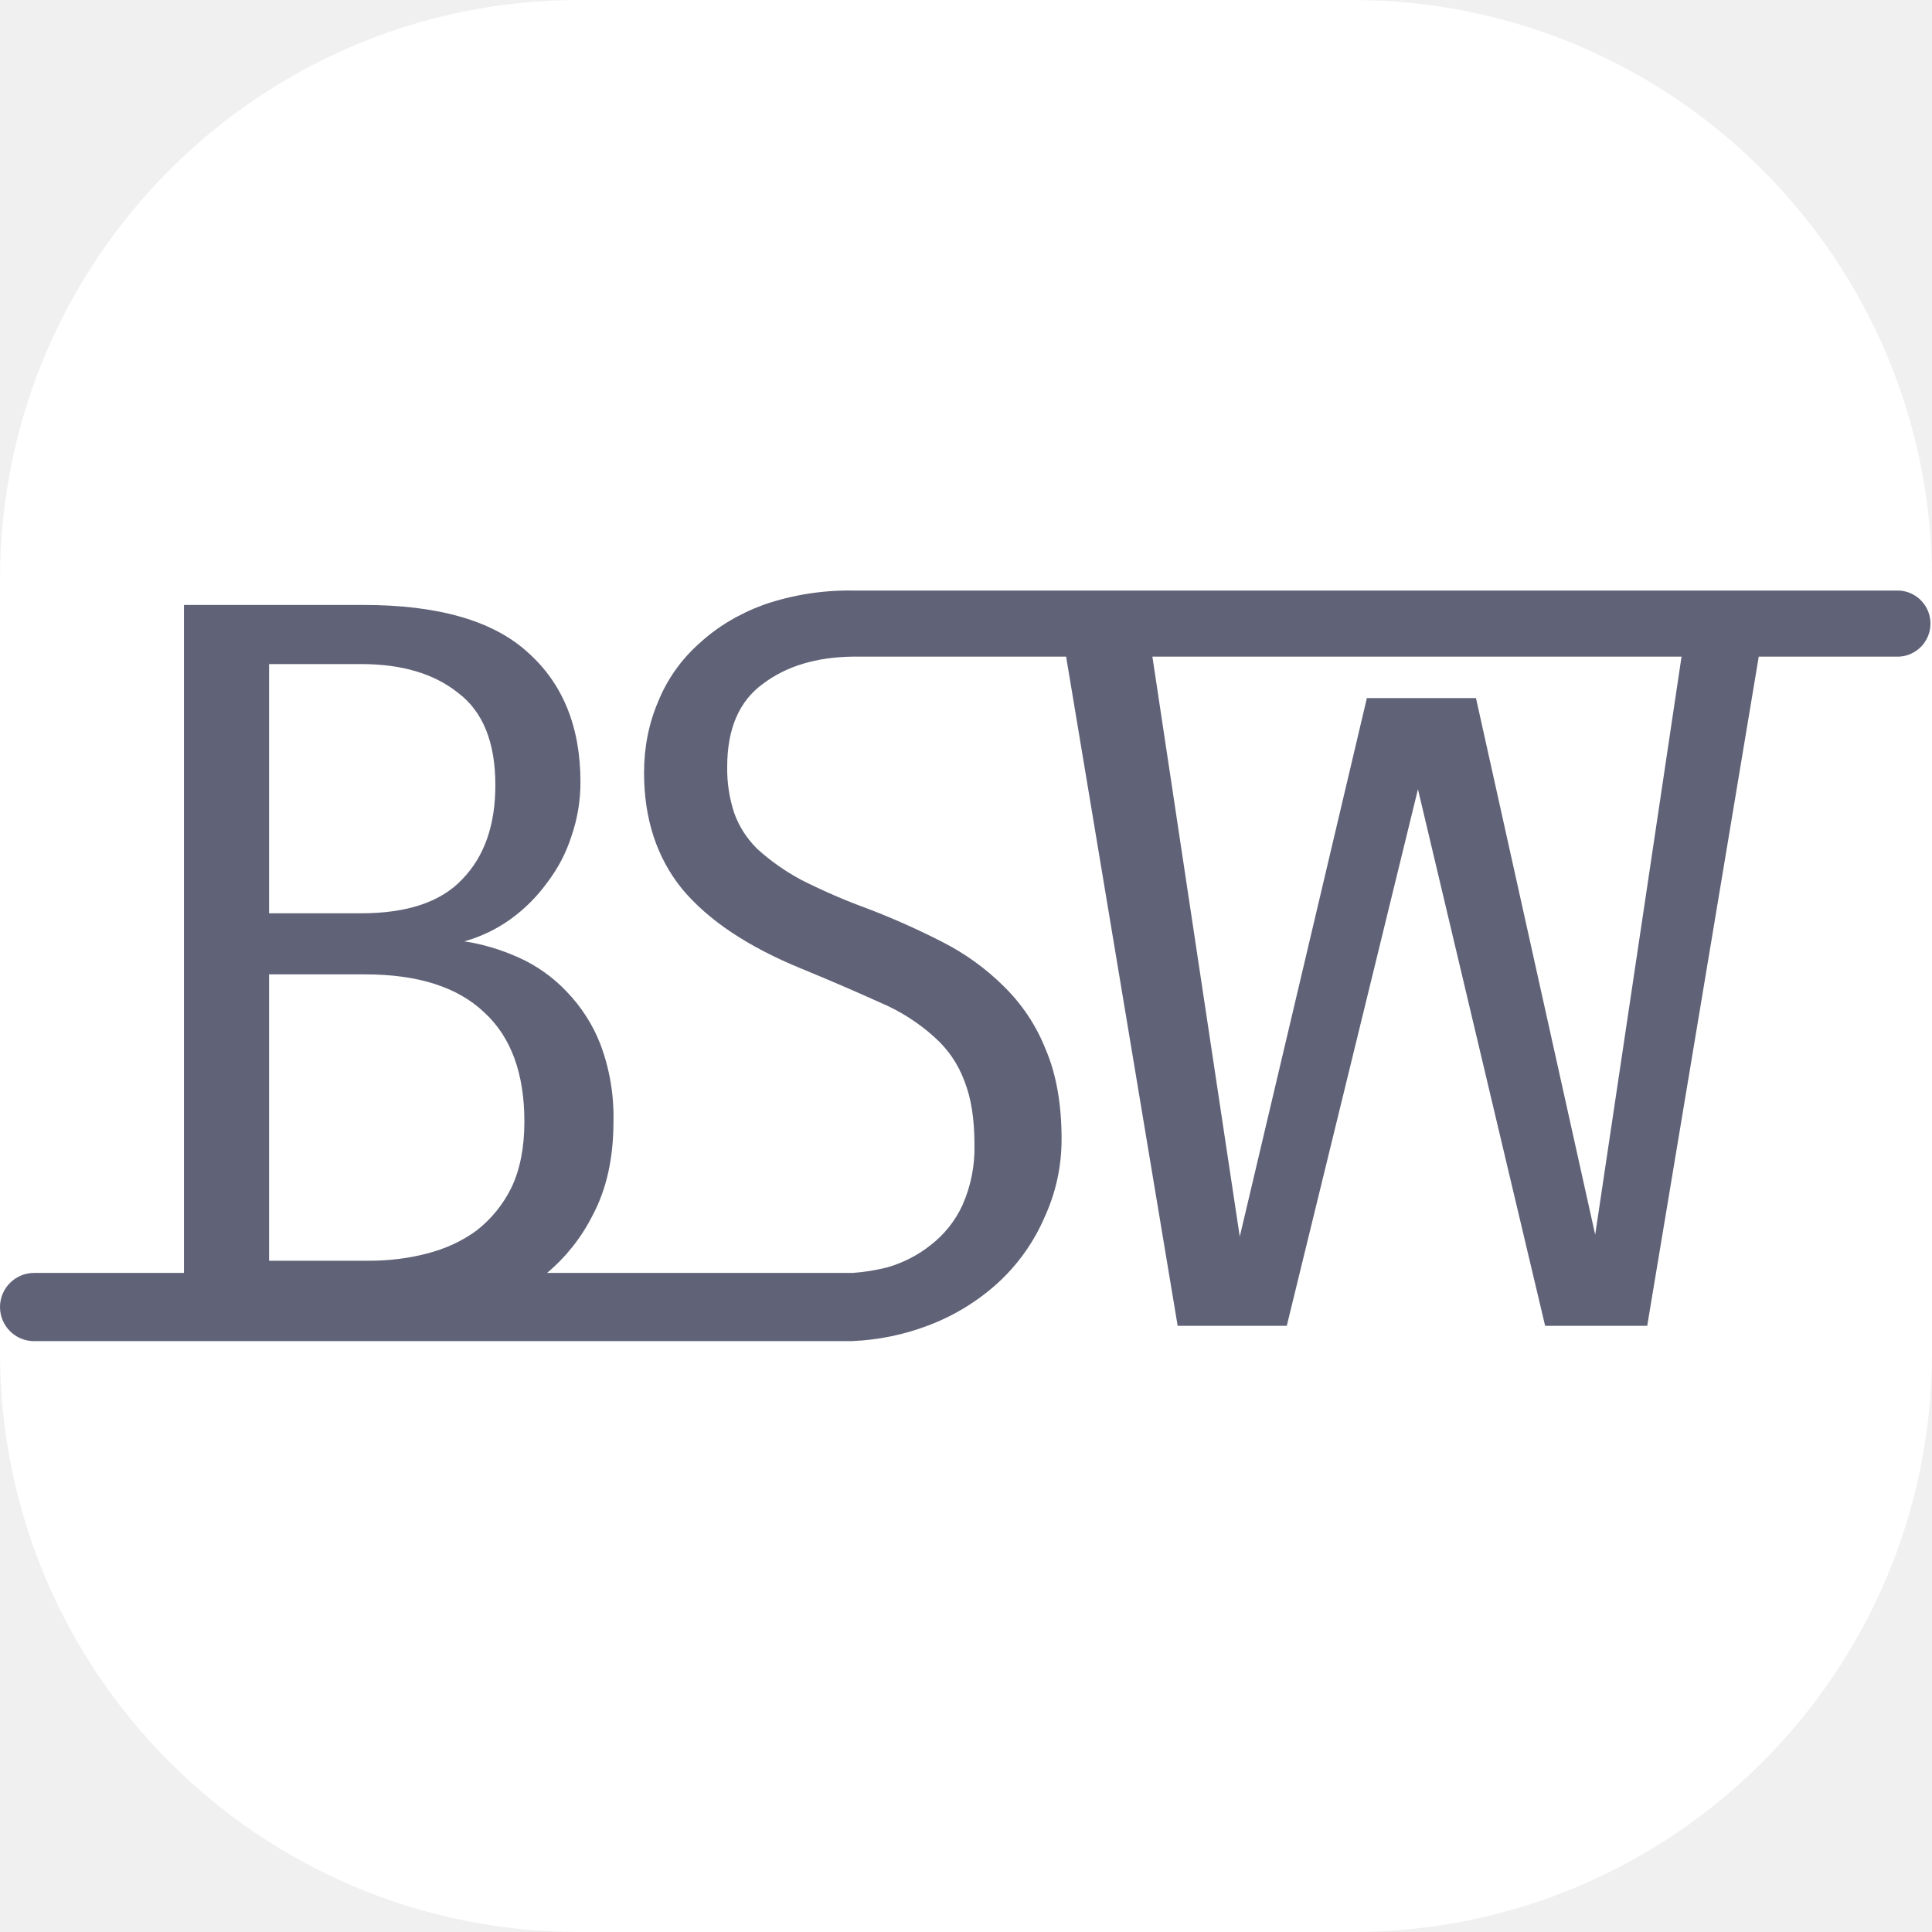
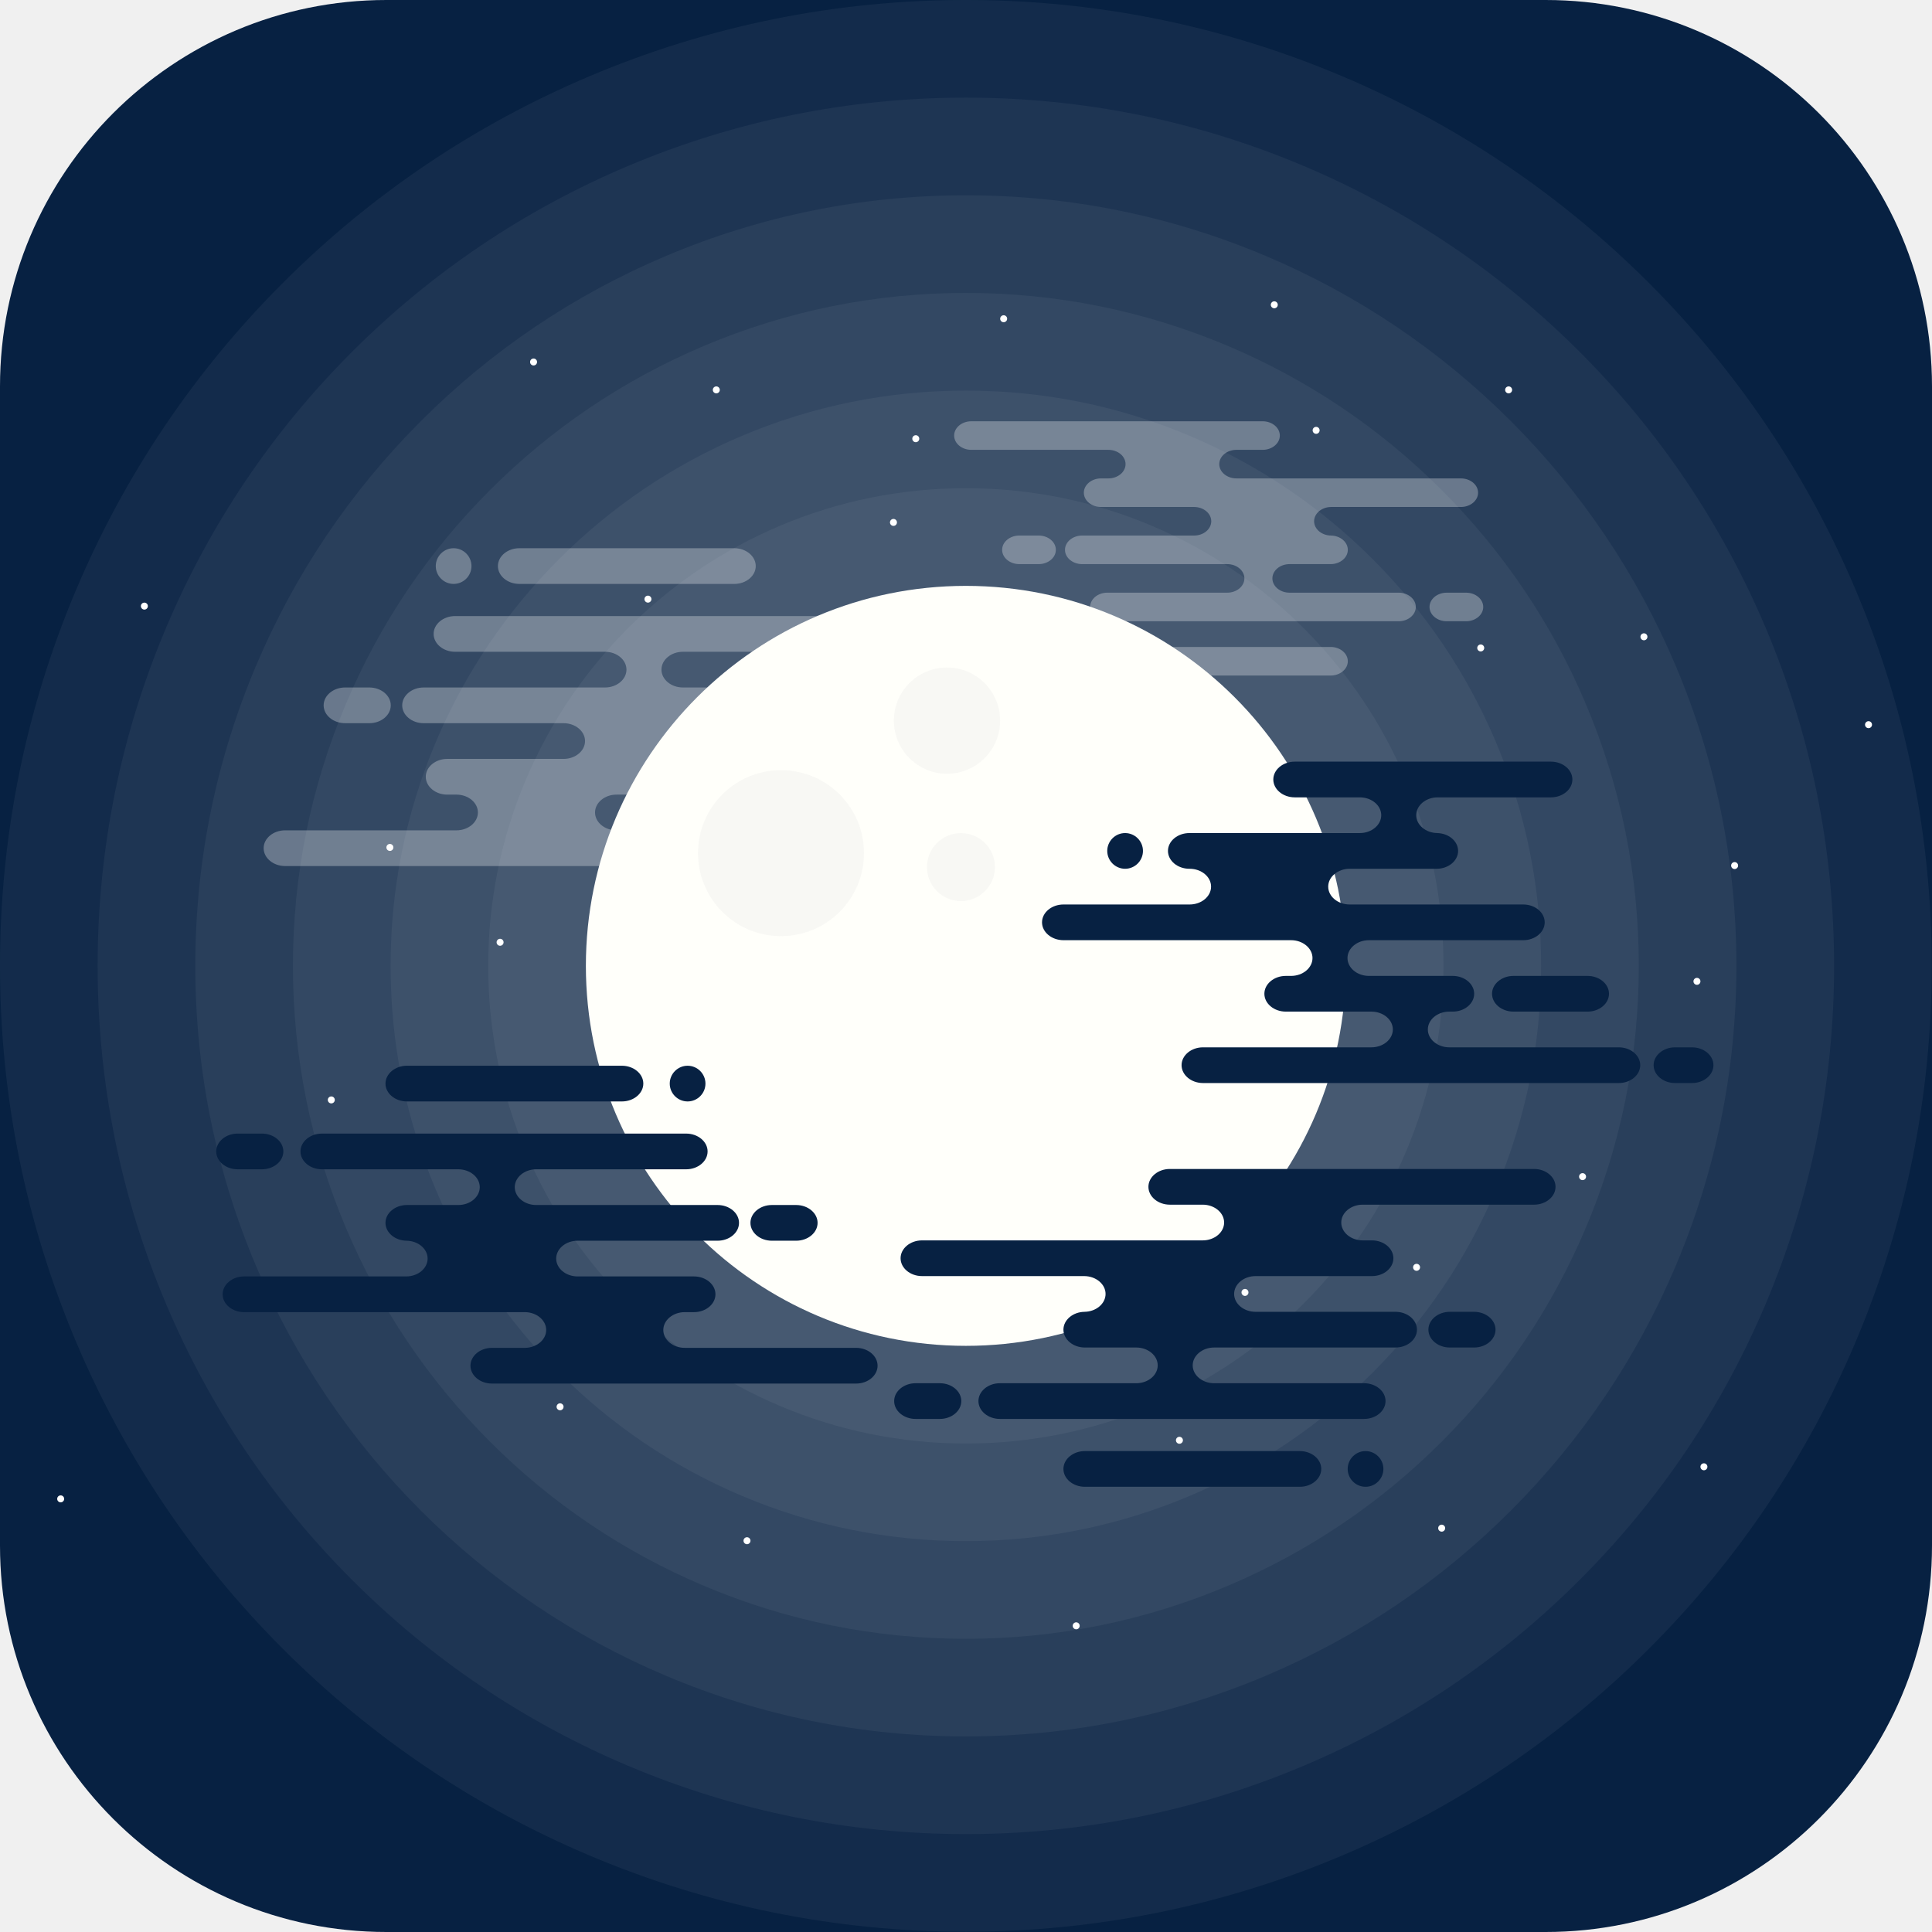
<svg xmlns="http://www.w3.org/2000/svg" version="1.1" width="1000" height="1000">
-   <g clip-path="url(#SvgjsClipPath1090)">
-     <rect width="1000" height="1000" fill="#ffffff" />
-     <g transform="matrix(4.048583,0,0,4.048583,0,305.668)">
-       <svg version="1.1" width="247" height="96">
-         <svg width="247" height="96" fill="none">
-           <path fill-rule="evenodd" clip-rule="evenodd" d="M226 0h16.78a4.23 4.23 0 0 1 0 8.45h-17.93L210.59 94h-13.05l-16.26-68.6L164.51 94h-13.95L136.3 8.45H109V0h117ZM0 91.6c0-2.4 1.95-4.36 4.36-4.36h19.16V1.84h22.91c9.56 0 16.56 2 21 6.02 4.52 4 6.78 9.55 6.78 16.64 0 2.39-.39 4.69-1.15 6.9a19.4 19.4 0 0 1-3.08 5.9 20.79 20.79 0 0 1-4.73 4.73 18.76 18.76 0 0 1-5.89 2.82c2.3.34 4.6 1.02 6.91 2.05a19.23 19.23 0 0 1 6.15 4.35 20.2 20.2 0 0 1 4.35 6.78 26.38 26.38 0 0 1 1.66 9.86c0 4.7-.9 8.7-2.69 12.03a23.18 23.18 0 0 1-5.8 7.32H109c1.48-.1 2.96-.34 4.44-.71 2.05-.6 3.89-1.54 5.5-2.82a13.63 13.63 0 0 0 4.1-5.12 17.94 17.94 0 0 0 1.54-7.8c0-3.25-.43-5.94-1.28-8.07a13.86 13.86 0 0 0-3.84-5.63 24.5 24.5 0 0 0-6.78-4.35 321.83 321.83 0 0 0-10.12-4.36c-6.9-2.81-12.03-6.23-15.36-10.24-3.24-4-4.86-8.96-4.86-14.84 0-3.25.6-6.28 1.8-9.1a19.95 19.95 0 0 1 5.24-7.42c2.3-2.13 5.08-3.8 8.32-4.99A33.52 33.52 0 0 1 109 0v8.45c-4.62.06-8.43 1.2-11.43 3.45-3.07 2.22-4.6 5.76-4.6 10.63a18 18 0 0 0 .89 5.89c.6 1.7 1.58 3.24 2.94 4.6a28.15 28.15 0 0 0 5.64 3.97 78.6 78.6 0 0 0 8.57 3.71 96.2 96.2 0 0 1 9.47 4.23 30.99 30.99 0 0 1 7.81 5.63 23.1 23.1 0 0 1 5.38 8.06c1.36 3.16 2.05 7 2.05 11.52 0 3.5-.73 6.83-2.18 9.99a24.67 24.67 0 0 1-5.89 8.32 27.83 27.83 0 0 1-8.96 5.5 30.66 30.66 0 0 1-9.69 2v.01H4.36A4.36 4.36 0 0 1 0 91.6Zm34.4-42.53v36.61h12.8c2.56 0 5-.3 7.3-.9 2.39-.6 4.52-1.57 6.4-2.94a15.74 15.74 0 0 0 4.48-5.5c1.1-2.3 1.66-5.12 1.66-8.45 0-6.15-1.7-10.8-5.12-13.95-3.41-3.25-8.5-4.87-15.23-4.87H34.4Zm0-39.68v31.87h11.78c5.88 0 10.2-1.45 12.92-4.35 2.82-2.9 4.23-6.91 4.23-12.03 0-5.46-1.58-9.39-4.74-11.78-3.07-2.47-7.2-3.7-12.41-3.7H34.4Zm180.58-.94-11.04 73.9-15.24-68.6h-13.95L158.5 82.6 147.33 8.45h67.65Z" fill="#606277" />
+   <g clip-path="url(#SvgjsClipPath1116)">
+     <rect width="1000" height="1000" fill="#072142" />
+     <g transform="matrix(0.7220217,0,0,0.7220217,-5.684341886080802e-14,-5.684341886080802e-14)">
+       <svg version="1.1" width="1385" height="1385">
+         <svg width="1385" height="1385" viewBox="0 0 1385 1385" fill="none">
+           <path fill-rule="evenodd" clip-rule="evenodd" d="M692.4 1384.8C599.107 1384.8 508.384 1366.43 422.752 1330.21C340.262 1295.33 266.258 1245.46 202.801 1182C139.349 1118.55 89.482 1044.55 54.585 962.042C18.366 876.415 0 785.694 0 692.401C0 599.11 18.365 508.388 54.586 422.756C89.48 340.255 139.347 266.251 202.801 202.798C266.252 139.347 340.256 89.481 422.757 54.584C508.394 18.365 599.115 0 692.4 0C785.688 0 876.409 18.365 962.044 54.586C1044.54 89.479 1118.55 139.344 1182 202.797C1245.46 266.254 1295.32 340.263 1330.22 422.768C1366.44 508.389 1384.8 599.107 1384.8 692.401C1384.8 785.692 1366.43 876.414 1330.21 962.049C1295.33 1044.54 1245.46 1118.54 1182.01 1182C1118.55 1245.45 1044.54 1295.32 962.044 1330.21C876.411 1366.43 785.689 1384.8 692.4 1384.8Z" fill="#FFFFFA" fill-opacity="0.05" />
+           <path fill-rule="evenodd" clip-rule="evenodd" d="M692.4 1314.8C608.528 1314.8 526.98 1298.29 450.022 1265.74C375.876 1234.38 309.35 1189.56 252.299 1132.51C195.253 1075.46 150.422 1008.93 119.055 934.774C86.504 857.821 70 776.274 70 692.401C70 608.529 86.504 526.982 119.055 450.025C150.421 375.868 195.251 309.342 252.297 252.296C309.342 195.25 375.869 150.422 450.027 119.055C526.987 86.504 608.533 70 692.4 70C776.269 70 857.816 86.505 934.775 119.056C1008.93 150.419 1075.45 195.247 1132.5 252.295C1189.55 309.347 1234.38 375.875 1265.75 450.034C1298.3 526.981 1314.8 608.526 1314.8 692.401C1314.8 776.274 1298.29 857.821 1265.74 934.779C1234.38 1008.92 1189.56 1075.45 1132.51 1132.5C1075.46 1189.55 1008.93 1234.38 934.775 1265.74C857.817 1298.3 776.27 1314.8 692.4 1314.8Z" fill="#FFFFFA" fill-opacity="0.05" />
+           <path fill-rule="evenodd" clip-rule="evenodd" d="M692.4 1244.8C617.948 1244.8 545.575 1230.15 477.292 1201.27C411.488 1173.44 352.442 1133.65 301.796 1083.01C251.155 1032.37 211.363 973.321 183.526 907.505C154.643 839.225 140 766.853 140 692.401C140 617.949 154.643 545.576 183.526 477.294C211.362 411.482 251.153 352.435 301.796 301.794C352.434 251.154 411.481 211.362 477.296 183.526C545.58 154.645 617.951 140 692.4 140C766.851 140 839.223 154.645 907.506 183.526C973.314 211.36 1032.36 251.151 1083.01 301.793C1133.65 352.439 1173.44 411.488 1201.28 477.301C1230.16 545.573 1244.8 617.945 1244.8 692.401C1244.8 766.854 1230.16 839.227 1201.27 907.509C1173.44 973.311 1133.65 1032.36 1083.01 1083C1032.37 1133.65 973.321 1173.44 907.506 1201.27C839.223 1230.16 766.851 1244.8 692.4 1244.8Z" fill="#FFFFFA" fill-opacity="0.05" />
+           <path fill-rule="evenodd" clip-rule="evenodd" d="M692.4 1174.8C627.366 1174.8 564.169 1162.02 504.561 1136.8C447.098 1112.5 395.531 1077.75 351.294 1033.51C307.057 989.276 272.303 937.707 247.996 880.237C222.784 820.63 210 757.433 210 692.401C210 627.368 222.784 564.17 247.996 504.563C272.303 447.095 307.057 395.527 351.292 351.291C395.526 307.057 447.094 272.303 504.564 247.996C564.172 222.783 627.369 210 692.4 210C757.432 210 820.629 222.783 880.237 247.996C937.704 272.302 989.271 307.055 1033.51 351.291C1077.75 395.53 1112.5 447.1 1136.8 504.568C1162.02 564.169 1174.8 627.366 1174.8 692.401C1174.8 757.434 1162.02 820.632 1136.8 880.238C1112.5 937.702 1077.75 989.27 1033.51 1033.51C989.276 1077.74 937.708 1112.49 880.237 1136.8C820.63 1162.02 757.433 1174.8 692.4 1174.8Z" fill="#FFFFFA" fill-opacity="0.05" />
+           <path fill-rule="evenodd" clip-rule="evenodd" d="M692.4 1104.8C636.787 1104.8 582.764 1093.88 531.832 1072.33C482.71 1051.56 438.62 1021.84 400.79 984.012C362.96 946.183 333.245 902.093 312.465 852.968C290.922 802.036 280 748.013 280 692.401C280 636.787 290.922 582.764 312.465 531.832C333.244 482.707 362.961 438.617 400.79 400.789C438.618 362.961 482.708 333.244 531.833 312.466C582.765 290.924 636.788 280 692.4 280C748.012 280 802.036 290.924 852.968 312.467C902.092 333.244 946.181 362.96 984.011 400.789C1021.84 438.619 1051.56 482.709 1072.33 531.834C1093.88 582.764 1104.8 636.787 1104.8 692.401C1104.8 748.013 1093.88 802.036 1072.33 852.969C1051.56 902.091 1021.84 946.181 984.011 984.011C946.183 1021.84 902.093 1051.55 852.967 1072.33C802.036 1093.88 748.012 1104.8 692.4 1104.8Z" fill="#FFFFFA" fill-opacity="0.05" />
+           <path fill-rule="evenodd" clip-rule="evenodd" d="M692.4 1034.8C646.208 1034.8 601.359 1025.74 559.101 1007.86C518.32 990.615 481.71 965.937 450.287 934.514C418.864 903.091 394.185 866.481 376.936 825.699C359.062 783.442 350 738.593 350 692.401C350 646.207 359.062 601.36 376.936 559.102C394.185 518.321 418.864 481.709 450.287 450.287C481.71 418.863 518.32 394.186 559.101 376.936C601.359 359.063 646.207 350 692.4 350C738.593 350 783.441 359.063 825.699 376.937C866.48 394.186 903.09 418.863 934.513 450.287C965.936 481.709 990.615 518.321 1007.86 559.102C1025.74 601.36 1034.8 646.207 1034.8 692.401C1034.8 738.593 1025.74 783.442 1007.86 825.699C990.615 866.481 965.936 903.091 934.513 934.514C903.09 965.937 866.48 990.614 825.699 1007.86C783.441 1025.74 738.593 1034.8 692.4 1034.8Z" fill="#FFFFFA" fill-opacity="0.05" />
+           <g opacity="0.3">
+             <path fill-rule="evenodd" clip-rule="evenodd" d="M356.935 405.8C356.935 412.84 363.847 418.6 372.295 418.6H526.407C534.855 418.6 541.767 412.84 541.767 405.8C541.767 398.76 534.855 393 526.407 393H372.295C363.847 393 356.935 398.76 356.935 405.8ZM614.983 454.44C614.983 461.48 621.895 467.241 630.343 467.241H647.752C656.199 467.241 663.111 461.48 663.111 454.44C663.111 447.401 656.199 441.64 647.752 441.64H630.343C621.895 441.64 614.983 447.401 614.983 454.44ZM312.391 405.8C312.391 412.84 318.151 418.6 325.191 418.6C332.231 418.6 337.991 412.84 337.991 405.8C337.991 398.76 332.231 393 325.191 393C318.151 393 312.391 398.76 312.391 405.8ZM232.007 505.64C232.007 512.68 238.919 518.44 247.366 518.44H264.775C273.223 518.44 280.135 512.68 280.135 505.64C280.135 498.6 273.223 492.84 264.775 492.84H247.366C238.919 492.84 232.007 498.6 232.007 505.64Z" fill="white" />
+             <path fill-rule="evenodd" clip-rule="evenodd" d="M204.359 595.24H327.239C335.687 595.24 342.599 589.479 342.599 582.439C342.599 575.4 335.687 569.639 327.239 569.639H320.584C312.135 569.639 305.223 563.88 305.223 556.84C305.223 549.8 312.135 544.04 320.584 544.04H404.04C412.487 544.04 419.399 538.28 419.399 531.24C419.399 524.2 412.487 518.439 404.04 518.439H303.687C295.239 518.439 288.328 512.679 288.328 505.639C288.328 498.599 295.239 492.84 303.687 492.84H433.735C442.183 492.84 449.095 487.08 449.095 480.04C449.095 473 442.183 467.24 433.735 467.24H326.215C317.767 467.24 310.855 461.479 310.855 454.439C310.855 447.4 317.767 441.639 326.215 441.639H587.336C595.783 441.639 602.695 447.4 602.695 454.439C602.695 461.479 595.783 467.24 587.336 467.24H489.544C481.095 467.24 474.183 473 474.183 480.04C474.183 487.08 481.095 492.84 489.544 492.84H526.407C534.855 492.84 541.767 498.599 541.767 505.639C541.767 512.679 534.855 518.439 526.407 518.439H526.92C518.471 518.439 511.559 524.2 511.559 531.24C511.559 538.28 518.471 544.04 526.92 544.04H643.143C651.591 544.04 658.504 549.8 658.504 556.84C658.504 563.88 651.591 569.639 643.143 569.639H441.927C433.479 569.639 426.567 575.4 426.567 582.439C426.567 589.479 433.479 595.24 441.927 595.24H465.479C473.927 595.24 480.839 601 480.839 608.04C480.839 615.08 473.927 620.84 465.479 620.84H204.359C195.912 620.84 189 615.08 189 608.04C189 601 195.912 595.24 204.359 595.24Z" fill="white" />
+           </g>
+           <g opacity="0.3">
+             <path fill-rule="evenodd" clip-rule="evenodd" d="M818.349 474.032C818.349 468.399 823.878 463.792 830.637 463.792H953.926C960.685 463.792 966.214 468.399 966.214 474.032C966.214 479.664 960.685 484.271 953.926 484.271H830.637C823.878 484.271 818.349 479.664 818.349 474.032ZM1024.79 435.12C1024.79 429.487 1030.32 424.88 1037.08 424.88H1051C1057.76 424.88 1063.29 429.487 1063.29 435.12C1063.29 440.752 1057.76 445.359 1051 445.359H1037.08C1030.32 445.359 1024.79 440.752 1024.79 435.12ZM782.713 474.032C782.713 468.399 787.321 463.792 792.953 463.792C798.585 463.792 803.193 468.399 803.193 474.032C803.193 479.664 798.585 484.271 792.953 484.271C787.321 484.271 782.713 479.664 782.713 474.032ZM718.406 394.16C718.406 388.527 723.935 383.92 730.694 383.92H744.62C751.379 383.92 756.908 388.527 756.908 394.16C756.908 399.792 751.379 404.399 744.62 404.399H730.694C723.935 404.399 718.406 399.792 718.406 394.16Z" fill="white" />
+             <path fill-rule="evenodd" clip-rule="evenodd" d="M696.288 322.479H794.592C801.351 322.479 806.88 327.087 806.88 332.719C806.88 338.351 801.351 342.959 794.592 342.959H789.267C782.509 342.959 776.978 347.567 776.978 353.2C776.978 358.832 782.509 363.439 789.267 363.439H856.031C862.79 363.439 868.319 368.047 868.319 373.679C868.319 379.311 862.79 383.919 856.031 383.919H775.75C768.992 383.919 763.462 388.527 763.462 394.16C763.462 399.792 768.992 404.399 775.75 404.399H879.788C886.547 404.399 892.076 409.007 892.076 414.639C892.076 420.271 886.547 424.879 879.788 424.879H793.772C787.014 424.879 781.484 429.487 781.484 435.12C781.484 440.751 787.014 445.359 793.772 445.359H1002.67C1009.43 445.359 1014.96 440.751 1014.96 435.12C1014.96 429.487 1009.43 424.879 1002.67 424.879H924.435C917.677 424.879 912.146 420.271 912.146 414.639C912.146 409.007 917.677 404.399 924.435 404.399H953.926C960.685 404.399 966.214 399.792 966.214 394.16C966.214 388.527 960.685 383.919 953.926 383.919H954.336C947.577 383.919 942.048 379.311 942.048 373.679C942.048 368.047 947.577 363.439 954.336 363.439H1047.31C1054.07 363.439 1059.6 358.832 1059.6 353.2C1059.6 347.567 1054.07 342.959 1047.31 342.959H886.342C879.584 342.959 874.054 338.351 874.054 332.719C874.054 327.087 879.584 322.479 886.342 322.479H905.184C911.942 322.479 917.472 317.872 917.472 312.239C917.472 306.607 911.942 302 905.184 302H696.288C689.529 302 684 306.607 684 312.239C684 317.872 689.529 322.479 696.288 322.479Z" fill="white" />
+           </g>
+           <path fill-rule="evenodd" clip-rule="evenodd" d="M1084 279.5C1084 280.88 1082.88 282 1081.5 282C1080.12 282 1079 280.88 1079 279.5C1079 278.12 1080.12 277 1081.5 277C1082.88 277 1084 278.12 1084 279.5ZM385 259.5C385 260.88 383.88 262 382.5 262C381.12 262 380 260.88 380 259.5C380 258.12 381.12 257 382.5 257C383.88 257 385 258.12 385 259.5ZM240 788.5C240 789.88 238.88 791 237.5 791C236.12 791 235 789.88 235 788.5C235 787.12 236.12 786 237.5 786C238.88 786 240 787.12 240 788.5ZM282 607.5C282 608.881 280.881 610 279.5 610C278.119 610 277 608.881 277 607.5C277 606.119 278.119 605 279.5 605C280.881 605 282 606.119 282 607.5ZM946 308.5C946 309.881 944.881 311 943.5 311C942.119 311 941 309.881 941 308.5C941 307.119 942.119 306 943.5 306C944.881 306 946 307.119 946 308.5ZM722 228.5C722 229.881 720.881 231 719.5 231C718.119 231 717 229.881 717 228.5C717 227.119 718.119 226 719.5 226C720.881 226 722 227.119 722 228.5ZM467 429.5C467 430.881 465.881 432 464.5 432C463.119 432 462 430.881 462 429.5C462 428.119 463.119 427 464.5 427C465.881 427 467 428.119 467 429.5ZM516 279.5C516 280.881 514.881 282 513.5 282C512.119 282 511 280.881 511 279.5C511 278.119 512.119 277 513.5 277C514.881 277 516 278.119 516 279.5ZM916 218.5C916 219.881 914.881 221 913.5 221C912.119 221 911 219.881 911 218.5C911 217.119 912.119 216 913.5 216C914.881 216 916 217.119 916 218.5ZM638.063 375.056C637.756 373.71 638.598 372.37 639.944 372.063C641.29 371.756 642.629 372.598 642.937 373.944C643.244 375.289 642.402 376.629 641.056 376.937C639.71 377.244 638.371 376.402 638.063 375.056ZM1059.06 465.056C1058.76 463.71 1059.6 462.37 1060.94 462.063C1062.29 461.756 1063.63 462.598 1063.94 463.943C1064.24 465.29 1063.4 466.629 1062.06 466.937C1060.71 467.244 1059.37 466.402 1059.06 465.056ZM356.063 676.056C355.756 674.711 356.598 673.37 357.944 673.063C359.29 672.756 360.63 673.598 360.937 674.944C361.244 676.29 360.402 677.629 359.056 677.937C357.71 678.244 356.37 677.402 356.063 676.056ZM482.064 879.056C481.756 877.71 482.597 876.37 483.944 876.063C485.29 875.756 486.63 876.598 486.936 877.944C487.244 879.289 486.403 880.63 485.056 880.937C483.71 881.244 482.37 880.403 482.064 879.056ZM399.063 1009.06C398.756 1007.71 399.598 1006.37 400.944 1006.06C402.289 1005.76 403.629 1006.6 403.937 1007.94C404.244 1009.29 403.402 1010.63 402.056 1010.94C400.711 1011.24 399.371 1010.4 399.063 1009.06ZM719.063 997.056C718.756 995.71 719.598 994.37 720.944 994.063C722.289 993.756 723.629 994.598 723.937 995.943C724.244 997.29 723.402 998.629 722.056 998.937C720.711 999.244 719.371 998.402 719.063 997.056ZM890.063 927.056C889.756 925.71 890.598 924.371 891.944 924.063C893.289 923.756 894.629 924.598 894.937 925.943C895.244 927.29 894.402 928.629 893.056 928.937C891.711 929.244 890.371 928.402 890.063 927.056ZM1031.06 1096.06C1030.76 1094.71 1031.6 1093.37 1032.94 1093.06C1034.29 1092.76 1035.63 1093.6 1035.94 1094.94C1036.24 1096.29 1035.4 1097.63 1034.06 1097.94C1032.71 1098.24 1031.37 1097.4 1031.06 1096.06ZM1214.06 704.056C1213.76 702.711 1214.6 701.371 1215.94 701.063C1217.29 700.756 1218.63 701.598 1218.94 702.944C1219.24 704.289 1218.4 705.629 1217.06 705.937C1215.71 706.244 1214.37 705.402 1214.06 704.056ZM1337.06 520.056C1336.76 518.711 1337.6 517.371 1338.94 517.063C1340.29 516.756 1341.63 517.598 1341.94 518.944C1342.24 520.289 1341.4 521.629 1340.06 521.937C1338.71 522.244 1337.37 521.402 1337.06 520.056ZM848 1032.5C848 1033.88 846.881 1035 845.5 1035C844.119 1035 843 1033.88 843 1032.5C843 1031.12 844.119 1030 845.5 1030C846.881 1030 848 1031.12 848 1032.5ZM774 1165.5C774 1166.88 772.881 1168 771.5 1168C770.119 1168 769 1166.88 769 1165.5C769 1164.12 770.119 1163 771.5 1163C772.881 1163 774 1164.12 774 1165.5ZM1018 908.5C1018 909.881 1016.88 911 1015.5 911C1014.12 911 1013 909.881 1013 908.5C1013 907.119 1014.12 906 1015.5 906C1016.88 906 1018 907.119 1018 908.5ZM274 924.5C274 925.881 272.881 927 271.5 927C270.119 927 269 925.881 269 924.5C269 923.119 270.119 922 271.5 922C272.881 922 274 923.119 274 924.5ZM1246 620.5C1246 621.881 1244.88 623 1243.5 623C1242.12 623 1241 621.881 1241 620.5C1241 619.119 1242.12 618 1243.5 618C1244.88 618 1246 619.119 1246 620.5ZM538 1104.5C538 1105.88 536.88 1107 535.5 1107C534.12 1107 533 1105.88 533 1104.5C533 1103.12 534.12 1102 535.5 1102C536.88 1102 538 1103.12 538 1104.5ZM46 1074.5C46 1075.88 44.88 1077 43.5 1077C42.12 1077 41 1075.88 41 1074.5C41 1073.12 42.12 1072 43.5 1072C44.88 1072 46 1073.12 46 1074.5ZM106 434.5C106 435.88 104.88 437 103.5 437C102.12 437 101 435.88 101 434.5C101 433.12 102.12 432 103.5 432C104.88 432 106 433.12 106 434.5ZM1224 1051.5C1224 1052.88 1222.88 1054 1221.5 1054C1220.12 1054 1219 1052.88 1219 1051.5C1219 1050.12 1220.12 1049 1221.5 1049C1222.88 1049 1224 1050.12 1224 1051.5ZM1137 843.5C1137 844.88 1135.88 846 1134.5 846C1133.12 846 1132 844.88 1132 843.5C1132 842.12 1133.12 841 1134.5 841C1135.88 841 1137 842.12 1137 843.5ZM1181 456.5C1181 457.88 1179.88 459 1178.5 459C1177.12 459 1176 457.88 1176 456.5C1176 455.12 1177.12 454 1178.5 454C1179.88 454 1181 455.12 1181 456.5ZM659 314.5C659 315.88 657.88 317 656.5 317C655.12 317 654 315.88 654 314.5C654 313.12 655.12 312 656.5 312C657.88 312 659 313.12 659 314.5Z" fill="white" />
+           <path fill-rule="evenodd" clip-rule="evenodd" d="M964.8 692.4C964.8 842.842 842.843 964.799 692.401 964.799C541.958 964.799 420 842.842 420 692.4C420 541.958 541.958 420 692.401 420C842.843 420 964.8 541.958 964.8 692.4Z" fill="#FFFFFA" />
+           <path fill-rule="evenodd" clip-rule="evenodd" d="M619.374 611.592C619.374 644.453 592.735 671.092 559.874 671.092C527.013 671.092 500.374 644.453 500.374 611.592C500.374 578.731 527.013 552.092 559.874 552.092C592.735 552.092 619.374 578.731 619.374 611.592ZM716.954 516.592C716.954 537.623 699.905 554.672 678.874 554.672C657.843 554.672 640.794 537.623 640.794 516.592C640.794 495.561 657.843 478.512 678.874 478.512C699.905 478.512 716.954 495.561 716.954 516.592ZM713.245 621.592C713.245 635.052 702.334 645.963 688.874 645.963C675.414 645.963 664.503 635.052 664.503 621.592C664.503 608.132 675.414 597.221 688.874 597.221C702.334 597.221 713.245 608.132 713.245 621.592Z" fill="#E6E6E6" fill-opacity="0.3" />
+           <path fill-rule="evenodd" clip-rule="evenodd" d="M461.176 776.8C461.176 783.84 454.264 789.6 445.816 789.6H291.704C283.256 789.6 276.344 783.84 276.344 776.8C276.344 769.76 283.256 764 291.704 764H445.816C454.264 764 461.176 769.76 461.176 776.8ZM203.128 825.44C203.128 832.48 196.216 838.241 187.768 838.241H170.359C161.912 838.241 155 832.48 155 825.44C155 818.401 161.912 812.64 170.359 812.64H187.768C196.216 812.64 203.128 818.401 203.128 825.44ZM505.72 776.8C505.72 783.84 499.96 789.6 492.92 789.6C485.88 789.6 480.12 783.84 480.12 776.8C480.12 769.76 485.88 764 492.92 764C499.96 764 505.72 769.76 505.72 776.8ZM586.104 876.64C586.104 883.68 579.192 889.44 570.745 889.44H553.336C544.888 889.44 537.976 883.68 537.976 876.64C537.976 869.6 544.888 863.84 553.336 863.84H570.745C579.192 863.84 586.104 869.6 586.104 876.64Z" fill="#072142" />
+           <path fill-rule="evenodd" clip-rule="evenodd" d="M613.752 966.24H490.872C482.424 966.24 475.512 960.479 475.512 953.439C475.512 946.4 482.424 940.639 490.872 940.639H497.527C505.976 940.639 512.888 934.88 512.888 927.84C512.888 920.8 505.976 915.04 497.527 915.04H414.071C405.624 915.04 398.712 909.28 398.712 902.24C398.712 895.2 405.624 889.439 414.071 889.439H514.424C522.872 889.439 529.783 883.679 529.783 876.639C529.783 869.599 522.872 863.84 514.424 863.84H384.376C375.928 863.84 369.016 858.08 369.016 851.04C369.016 844 375.928 838.24 384.376 838.24H491.896C500.344 838.24 507.256 832.479 507.256 825.439C507.256 818.4 500.344 812.639 491.896 812.639H230.775C222.328 812.639 215.416 818.4 215.416 825.439C215.416 832.479 222.328 838.24 230.775 838.24H328.567C337.016 838.24 343.928 844 343.928 851.04C343.928 858.08 337.016 863.84 328.567 863.84H291.704C283.256 863.84 276.344 869.599 276.344 876.639C276.344 883.679 283.256 889.439 291.704 889.439H291.191C299.64 889.439 306.552 895.2 306.552 902.24C306.552 909.28 299.64 915.04 291.191 915.04H174.968C166.52 915.04 159.607 920.8 159.607 927.84C159.607 934.88 166.52 940.639 174.968 940.639H376.184C384.632 940.639 391.544 946.4 391.544 953.439C391.544 960.479 384.632 966.24 376.184 966.24H352.632C344.184 966.24 337.272 972 337.272 979.04C337.272 986.08 344.184 991.84 352.632 991.84H613.752C622.199 991.84 629.111 986.08 629.111 979.04C629.111 972 622.199 966.24 613.752 966.24Z" fill="#072142" />
+           <path fill-rule="evenodd" clip-rule="evenodd" d="M689.128 1004.4C689.128 997.361 682.216 991.6 673.768 991.6H656.359C647.912 991.6 641 997.361 641 1004.4C641 1011.44 647.912 1017.2 656.359 1017.2H673.768C682.216 1017.2 689.128 1011.44 689.128 1004.4ZM991.72 1053.04C991.72 1046 985.96 1040.24 978.92 1040.24C971.88 1040.24 966.12 1046 966.12 1053.04C966.12 1060.08 971.88 1065.84 978.92 1065.84C985.96 1065.84 991.72 1060.08 991.72 1053.04ZM1072.1 953.201C1072.1 946.161 1065.19 940.401 1056.74 940.401H1039.34C1030.89 940.401 1023.98 946.161 1023.98 953.201C1023.98 960.241 1030.89 966.001 1039.34 966.001H1056.74C1065.19 966.001 1072.1 960.241 1072.1 953.201Z" fill="#072142" />
+           <path fill-rule="evenodd" clip-rule="evenodd" d="M1099.75 863.6H976.872C968.424 863.6 961.512 869.361 961.512 876.401C961.512 883.44 968.424 889.201 976.872 889.201H983.527C991.976 889.201 998.888 894.96 998.888 902C998.888 909.04 991.976 914.8 983.527 914.8H900.071C891.624 914.8 884.712 920.56 884.712 927.6C884.712 934.64 891.624 940.401 900.071 940.401H1000.42C1008.87 940.401 1015.78 946.161 1015.78 953.201C1015.78 960.241 1008.87 966 1000.42 966H870.376C861.928 966 855.016 971.76 855.016 978.8C855.016 985.84 861.928 991.6 870.376 991.6H977.896C986.344 991.6 993.256 997.361 993.256 1004.4C993.256 1011.44 986.344 1017.2 977.896 1017.2H716.775C708.328 1017.2 701.416 1011.44 701.416 1004.4C701.416 997.361 708.328 991.6 716.775 991.6H814.567C823.016 991.6 829.928 985.84 829.928 978.8C829.928 971.76 823.016 966 814.567 966H777.704C769.256 966 762.344 960.241 762.344 953.201C762.344 946.161 769.256 940.401 777.704 940.401H777.191C785.64 940.401 792.552 934.64 792.552 927.6C792.552 920.56 785.64 914.8 777.191 914.8H660.968C652.52 914.8 645.607 909.04 645.607 902C645.607 894.96 652.52 889.201 660.968 889.201H862.184C870.632 889.201 877.544 883.44 877.544 876.401C877.544 869.361 870.632 863.6 862.184 863.6H838.632C830.184 863.6 823.272 857.84 823.272 850.8C823.272 843.76 830.184 838 838.632 838H1099.75C1108.2 838 1115.11 843.76 1115.11 850.8C1115.11 857.84 1108.2 863.6 1099.75 863.6ZM947.176 1053.04C947.176 1046 940.264 1040.24 931.816 1040.24H777.704C769.256 1040.24 762.344 1046 762.344 1053.04C762.344 1060.08 769.256 1065.84 777.704 1065.84H931.816C940.264 1065.84 947.176 1060.08 947.176 1053.04Z" fill="#072142" />
+           <path fill-rule="evenodd" clip-rule="evenodd" d="M806.559 597.2C799.52 597.2 793.759 602.96 793.759 610C793.759 617.04 799.52 622.8 806.559 622.8C813.599 622.8 819.36 617.04 819.36 610C819.36 602.96 813.599 597.2 806.559 597.2Z" fill="#072142" />
+           <path fill-rule="evenodd" clip-rule="evenodd" d="M1160.48 750.8H1038.94C1030.49 750.8 1023.58 745.04 1023.58 738C1023.58 730.96 1030.49 725.2 1038.94 725.2H1041.44C1049.89 725.2 1056.8 719.441 1056.8 712.401C1056.8 705.361 1049.89 699.601 1041.44 699.601H981.341C972.893 699.601 965.981 693.84 965.981 686.8C965.981 679.76 972.893 674 981.341 674H1092C1100.45 674 1107.36 668.24 1107.36 661.2C1107.36 654.16 1100.45 648.401 1092 648.401H967.517C959.069 648.401 952.157 642.641 952.157 635.601C952.157 628.561 959.069 622.8 967.517 622.8H1029.92C1038.37 622.8 1045.28 617.04 1045.28 610C1045.28 602.96 1038.37 597.2 1029.92 597.2H1030.62C1022.17 597.2 1015.26 591.441 1015.26 584.401C1015.26 577.361 1022.17 571.601 1030.62 571.601H1111.84C1120.29 571.601 1127.2 565.84 1127.2 558.8C1127.2 551.76 1120.29 546 1111.84 546H928.16C919.711 546 912.799 551.76 912.799 558.8C912.799 565.84 919.711 571.601 928.16 571.601H974.813C983.261 571.601 990.173 577.361 990.173 584.401C990.173 591.441 983.261 597.2 974.813 597.2H852.639C844.192 597.2 837.28 602.96 837.28 610C837.28 617.04 844.192 622.8 852.639 622.8H852.829C861.277 622.8 868.189 628.561 868.189 635.601C868.189 642.641 861.277 648.401 852.829 648.401H762.36C753.912 648.401 747 654.16 747 661.2C747 668.24 753.912 674 762.36 674H925.533C933.981 674 940.893 679.76 940.893 686.8C940.893 693.84 933.981 699.601 925.533 699.601H921.759C913.312 699.601 906.4 705.361 906.4 712.401C906.4 719.441 913.312 725.2 921.759 725.2H983.133C991.581 725.2 998.493 730.96 998.493 738C998.493 745.04 991.581 750.8 983.133 750.8H862.4C853.952 750.8 847.04 756.561 847.04 763.601C847.04 770.641 853.952 776.401 862.4 776.401H1160.48C1168.93 776.401 1175.84 770.641 1175.84 763.601C1175.84 756.561 1168.93 750.8 1160.48 750.8ZM1212.96 750.8H1200.8C1192.35 750.8 1185.44 756.561 1185.44 763.601C1185.44 770.641 1192.35 776.401 1200.8 776.401H1212.96C1221.41 776.401 1228.32 770.641 1228.32 763.601C1228.32 756.561 1221.41 750.8 1212.96 750.8Z" fill="#072142" />
+           <path fill-rule="evenodd" clip-rule="evenodd" d="M1069.6 712.401C1069.6 719.441 1076.51 725.201 1084.96 725.201H1138.08C1146.53 725.201 1153.44 719.441 1153.44 712.401C1153.44 705.361 1146.53 699.601 1138.08 699.601H1084.96C1076.51 699.601 1069.6 705.361 1069.6 712.401Z" fill="#072142" />
        </svg>
      </svg>
    </g>
  </g>
  <defs>
-     <clipPath id="SvgjsClipPath1090">
-       <rect width="1000" height="1000" x="0" y="0" rx="300" ry="300" />
+     <clipPath id="SvgjsClipPath1116">
+       <rect width="1000" height="1000" x="0" y="0" rx="200" ry="200" />
    </clipPath>
  </defs>
</svg>
